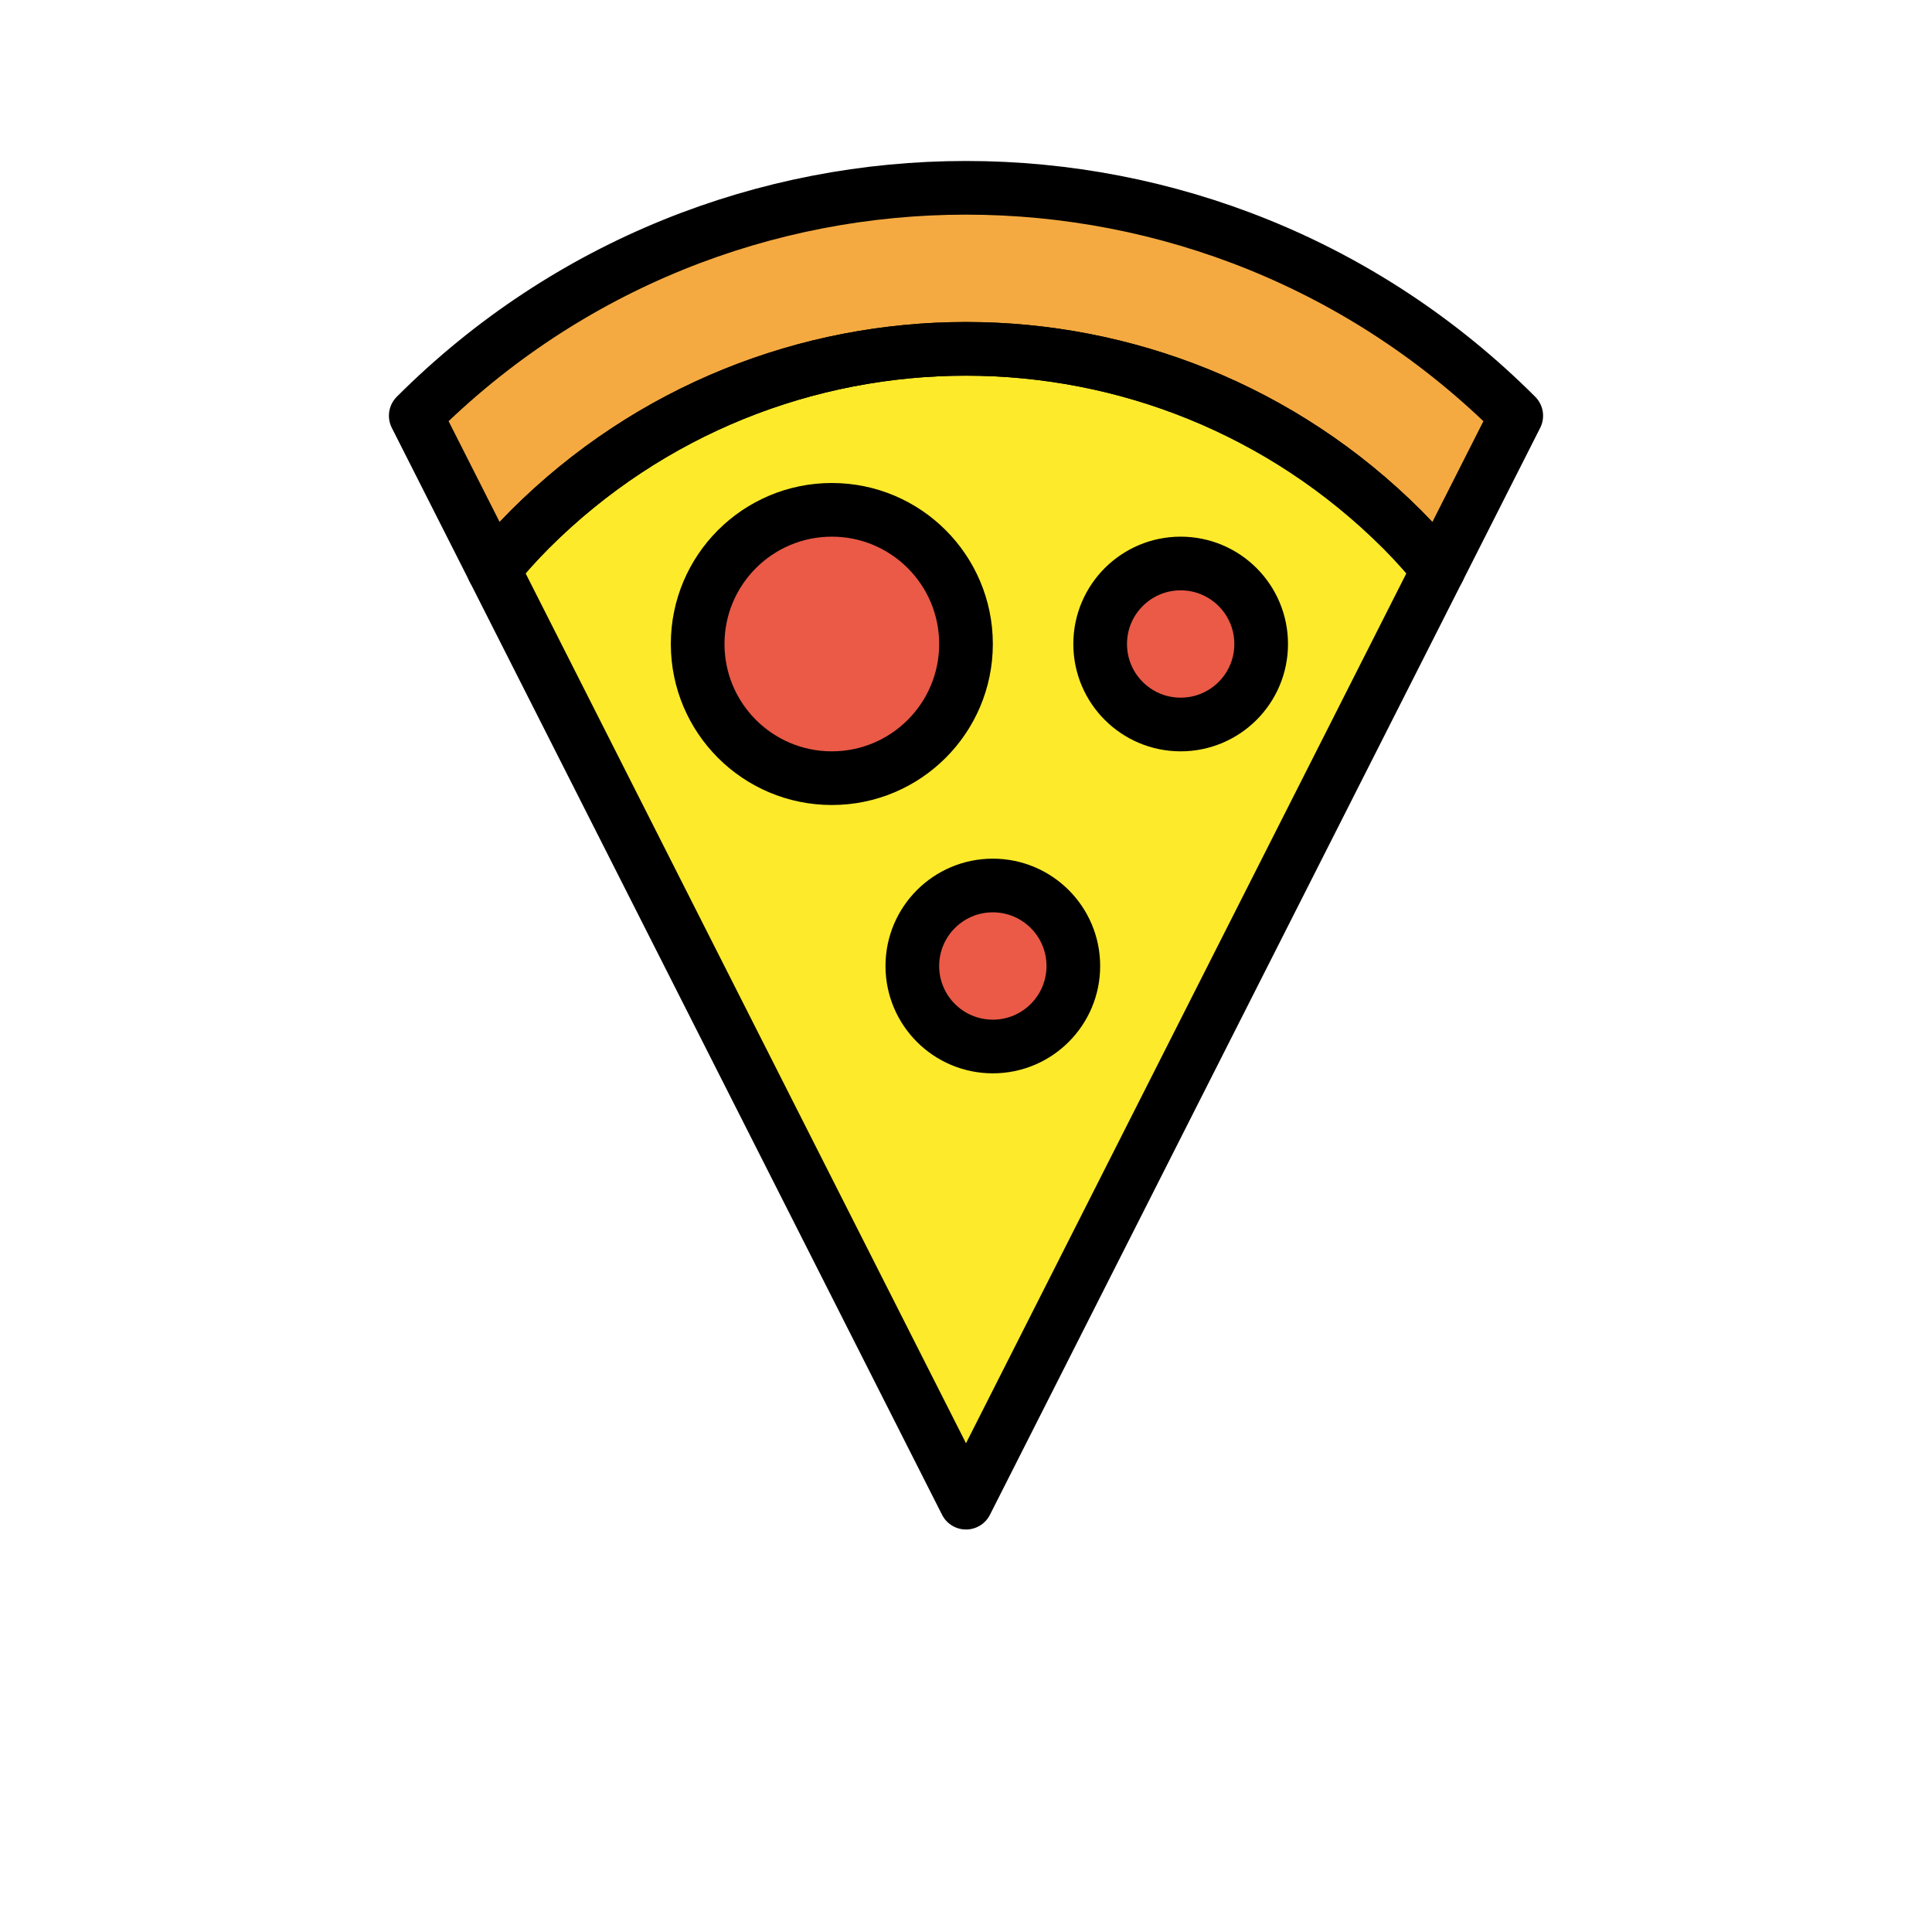
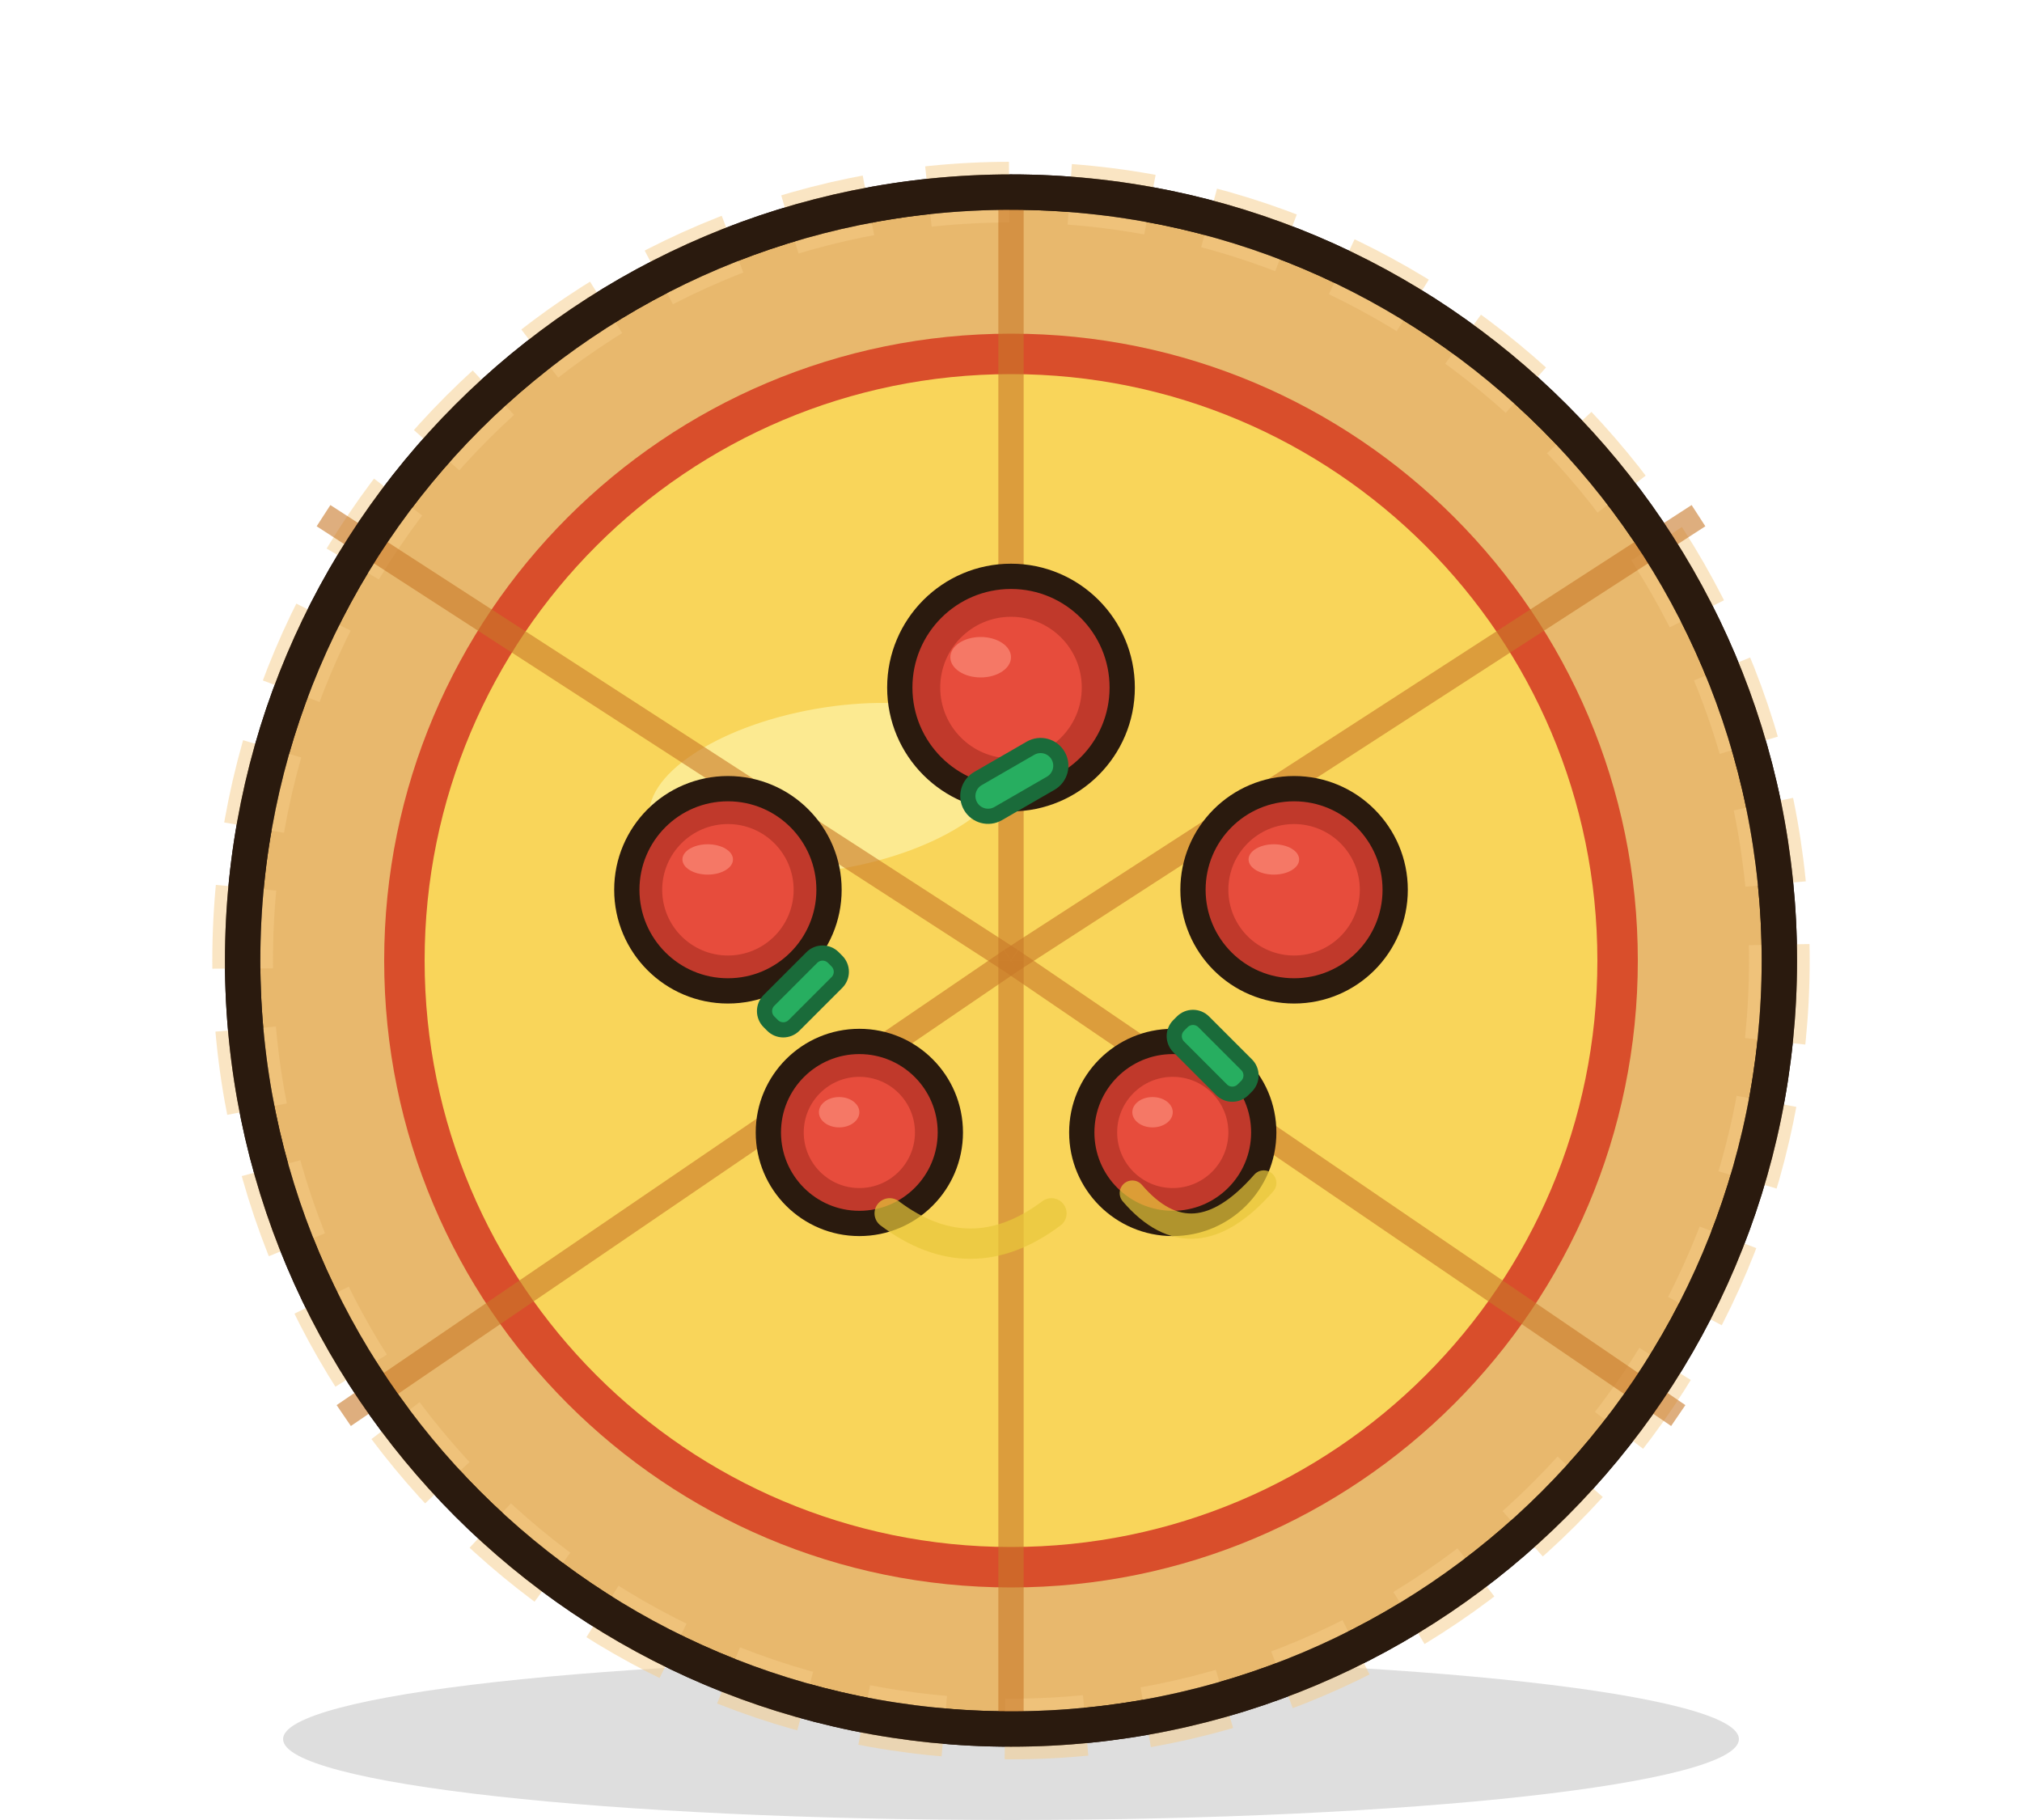
- <svg xmlns="http://www.w3.org/2000/svg" id="emoji" viewBox="0 0 72 72">
-   <g id="color">
-     <path fill="#f4aa41" stroke="none" d="M52.264,19.737c0.476,0.477,0.916,0.978,1.342,1.485l2.9-5.729 c-11.325-11.325-29.688-11.325-41.012,0l2.9,5.729c0.426-0.508,0.865-1.008,1.342-1.485 C28.72,10.754,43.28,10.754,52.264,19.737z" />
-     <path fill="#fcea2b" stroke="none" d="M53.605,21.223c-0.426-0.508-0.865-1.008-1.342-1.485c-8.983-8.983-23.544-8.983-32.527,0 c-0.476,0.477-0.916,0.978-1.342,1.485L36,56L53.605,21.223z" />
-     <circle cx="31" cy="24" r="5" fill="#ea5a47" stroke="none" />
-     <circle cx="44" cy="24" r="3" fill="#ea5a47" stroke="none" />
-     <circle cx="37" cy="36" r="3" fill="#ea5a47" stroke="none" />
-   </g>
-   <g id="hair" />
-   <g id="skin" />
-   <g id="skin-shadow" />
-   <g id="line">
-     <path fill="none" stroke="#000000" stroke-linecap="round" stroke-linejoin="round" stroke-miterlimit="10" stroke-width="2" d="M52.264,19.737c0.476,0.477,0.916,0.978,1.342,1.485l2.9-5.729c-11.325-11.325-29.688-11.325-41.012,0 l2.9,5.729c0.426-0.508,0.865-1.008,1.342-1.485C28.72,10.754,43.28,10.754,52.264,19.737z" />
-     <path fill="none" stroke="#000000" stroke-linecap="round" stroke-linejoin="round" stroke-miterlimit="10" stroke-width="2" d="M53.605,21.223c-0.426-0.508-0.865-1.008-1.342-1.485c-8.983-8.983-23.544-8.983-32.527,0 c-0.476,0.477-0.916,0.978-1.342,1.485L36,56L53.605,21.223z" />
-     <circle cx="31" cy="24" r="5" fill="none" stroke="#000000" stroke-linecap="round" stroke-linejoin="round" stroke-miterlimit="10" stroke-width="2" />
-     <circle cx="44" cy="24" r="3" fill="none" stroke="#000000" stroke-linecap="round" stroke-linejoin="round" stroke-miterlimit="10" stroke-width="2" />
-     <circle cx="37" cy="36" r="3" fill="none" stroke="#000000" stroke-linecap="round" stroke-linejoin="round" stroke-miterlimit="10" stroke-width="2" />
-   </g>
+ <svg xmlns="http://www.w3.org/2000/svg" viewBox="0 0 200 180">
+   <ellipse cx="100" cy="172" rx="72" ry="8" fill="rgba(0,0,0,0.13)" />
+   <circle cx="100" cy="95" r="76" fill="#E8B86D" stroke="#2A1A0E" stroke-width="3.5" />
+   <circle cx="100" cy="95" r="76" fill="none" stroke="#F5CC88" stroke-width="6" stroke-dasharray="8 6" opacity="0.5" />
+   <circle cx="100" cy="95" r="62" fill="#D94E2B" />
+   <ellipse cx="86" cy="75" rx="22" ry="10" fill="rgba(255,120,80,0.35)" transform="rotate(-15 86 75)" />
+   <circle cx="100" cy="95" r="58" fill="#F9D55A" />
+   <ellipse cx="82" cy="78" rx="18" ry="8" fill="rgba(255,255,200,0.5)" transform="rotate(-10 82 78)" />
+   <line x1="100" y1="95" x2="100" y2="19" stroke="#C87828" stroke-width="2.5" opacity="0.6" />
+   <line x1="100" y1="95" x2="166" y2="140" stroke="#C87828" stroke-width="2.5" opacity="0.6" />
+   <line x1="100" y1="95" x2="34" y2="140" stroke="#C87828" stroke-width="2.5" opacity="0.6" />
+   <line x1="100" y1="95" x2="168" y2="51" stroke="#C87828" stroke-width="2.5" opacity="0.6" />
+   <line x1="100" y1="95" x2="32" y2="51" stroke="#C87828" stroke-width="2.5" opacity="0.6" />
+   <line x1="100" y1="95" x2="100" y2="171" stroke="#C87828" stroke-width="2.5" opacity="0.6" />
+   <circle cx="100" cy="68" r="11" fill="#C0392B" stroke="#2A1A0E" stroke-width="2.5" />
+   <circle cx="100" cy="68" r="7" fill="#E74C3C" />
+   <ellipse cx="97" cy="65" rx="3" ry="2" fill="rgba(255,150,130,0.6)" />
+   <circle cx="72" cy="88" r="10" fill="#C0392B" stroke="#2A1A0E" stroke-width="2.5" />
+   <circle cx="72" cy="88" r="6.5" fill="#E74C3C" />
+   <ellipse cx="70" cy="85" rx="2.5" ry="1.5" fill="rgba(255,150,130,0.6)" />
+   <circle cx="128" cy="88" r="10" fill="#C0392B" stroke="#2A1A0E" stroke-width="2.5" />
+   <circle cx="128" cy="88" r="6.5" fill="#E74C3C" />
+   <ellipse cx="126" cy="85" rx="2.5" ry="1.5" fill="rgba(255,150,130,0.6)" />
+   <circle cx="85" cy="112" r="9" fill="#C0392B" stroke="#2A1A0E" stroke-width="2.5" />
+   <circle cx="85" cy="112" r="5.5" fill="#E74C3C" />
+   <ellipse cx="83" cy="110" rx="2" ry="1.5" fill="rgba(255,150,130,0.6)" />
+   <circle cx="116" cy="112" r="9" fill="#C0392B" stroke="#2A1A0E" stroke-width="2.5" />
+   <circle cx="116" cy="112" r="5.5" fill="#E74C3C" />
+   <ellipse cx="114" cy="110" rx="2" ry="1.5" fill="rgba(255,150,130,0.6)" />
+   <rect x="95" y="78" width="10" height="4" rx="2" fill="#27AE60" stroke="#1A6B3A" stroke-width="1.5" transform="rotate(-30 95 78)" />
+   <rect x="118" y="100" width="9" height="3.5" rx="1.5" fill="#27AE60" stroke="#1A6B3A" stroke-width="1.5" transform="rotate(45 118 100)" />
+   <rect x="75" y="100" width="9" height="3.5" rx="1.5" fill="#27AE60" stroke="#1A6B3A" stroke-width="1.5" transform="rotate(-45 75 100)" />
+   <path d="M88,120 Q96,126 104,120" stroke="#E8C83A" stroke-width="3" fill="none" stroke-linecap="round" opacity="0.7" />
+   <path d="M112,118 Q118,125 125,117" stroke="#E8C83A" stroke-width="2.5" fill="none" stroke-linecap="round" opacity="0.7" />
+   <circle cx="100" cy="95" r="76" fill="none" stroke="#2A1A0E" stroke-width="3.5" />
</svg>
